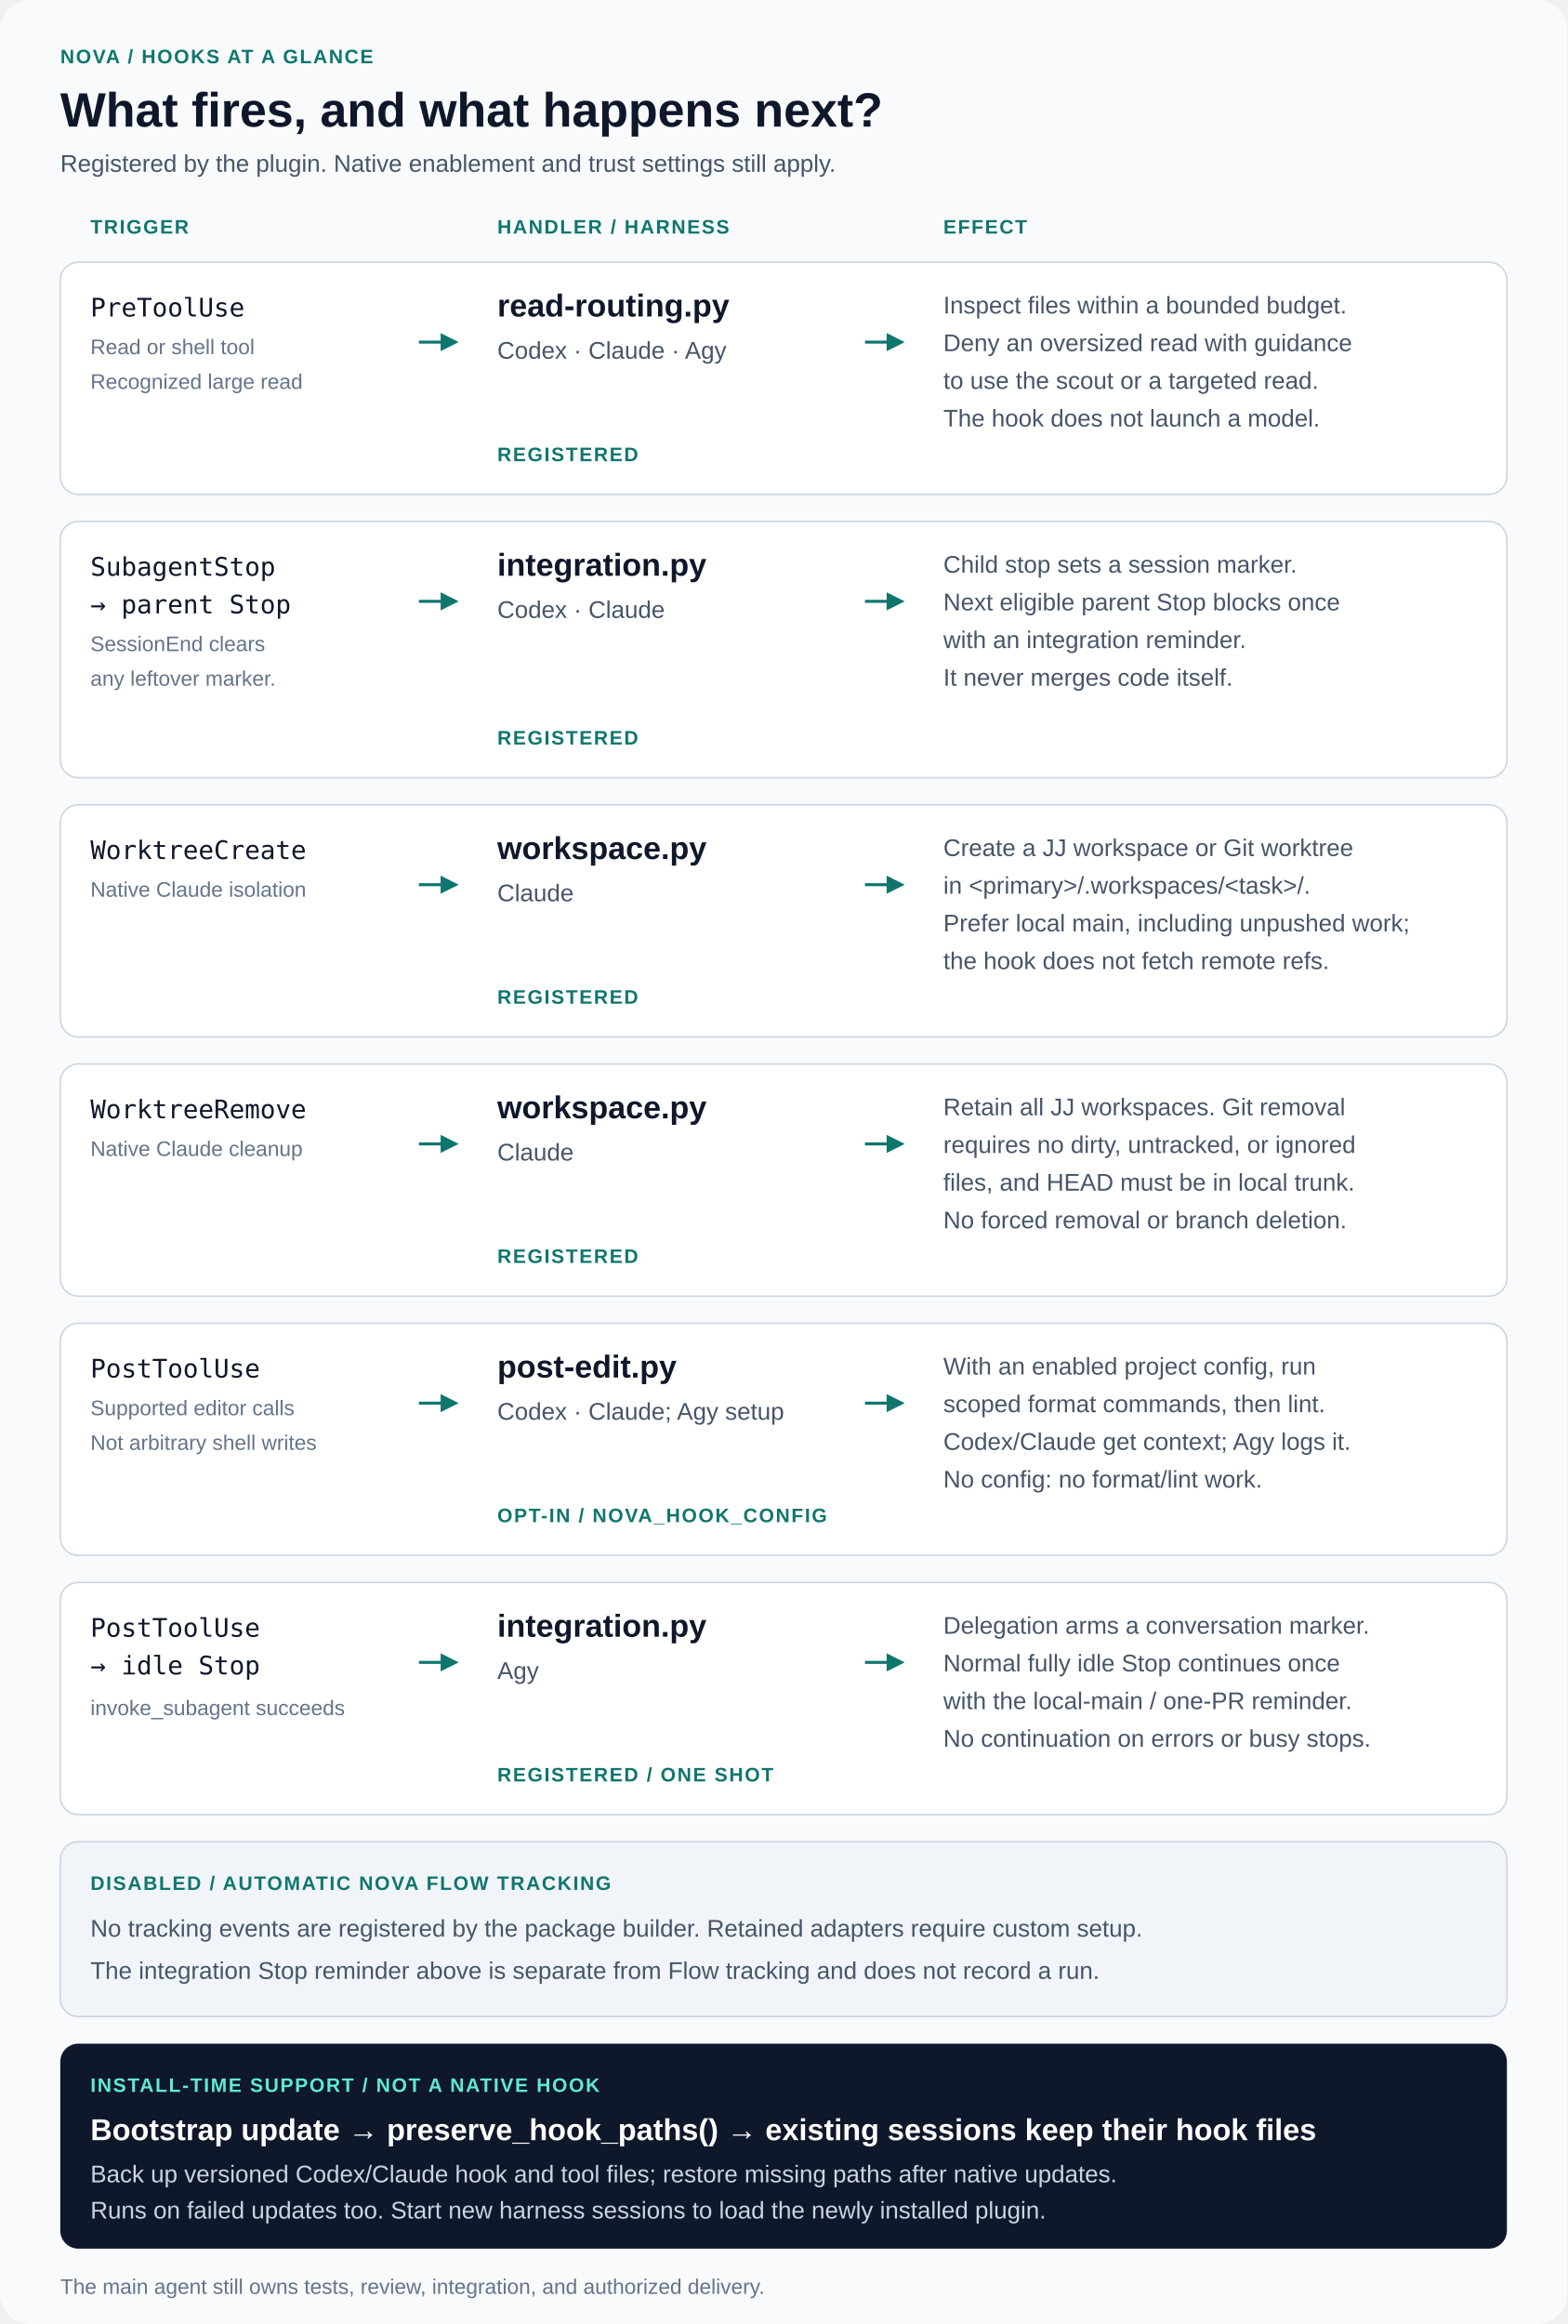
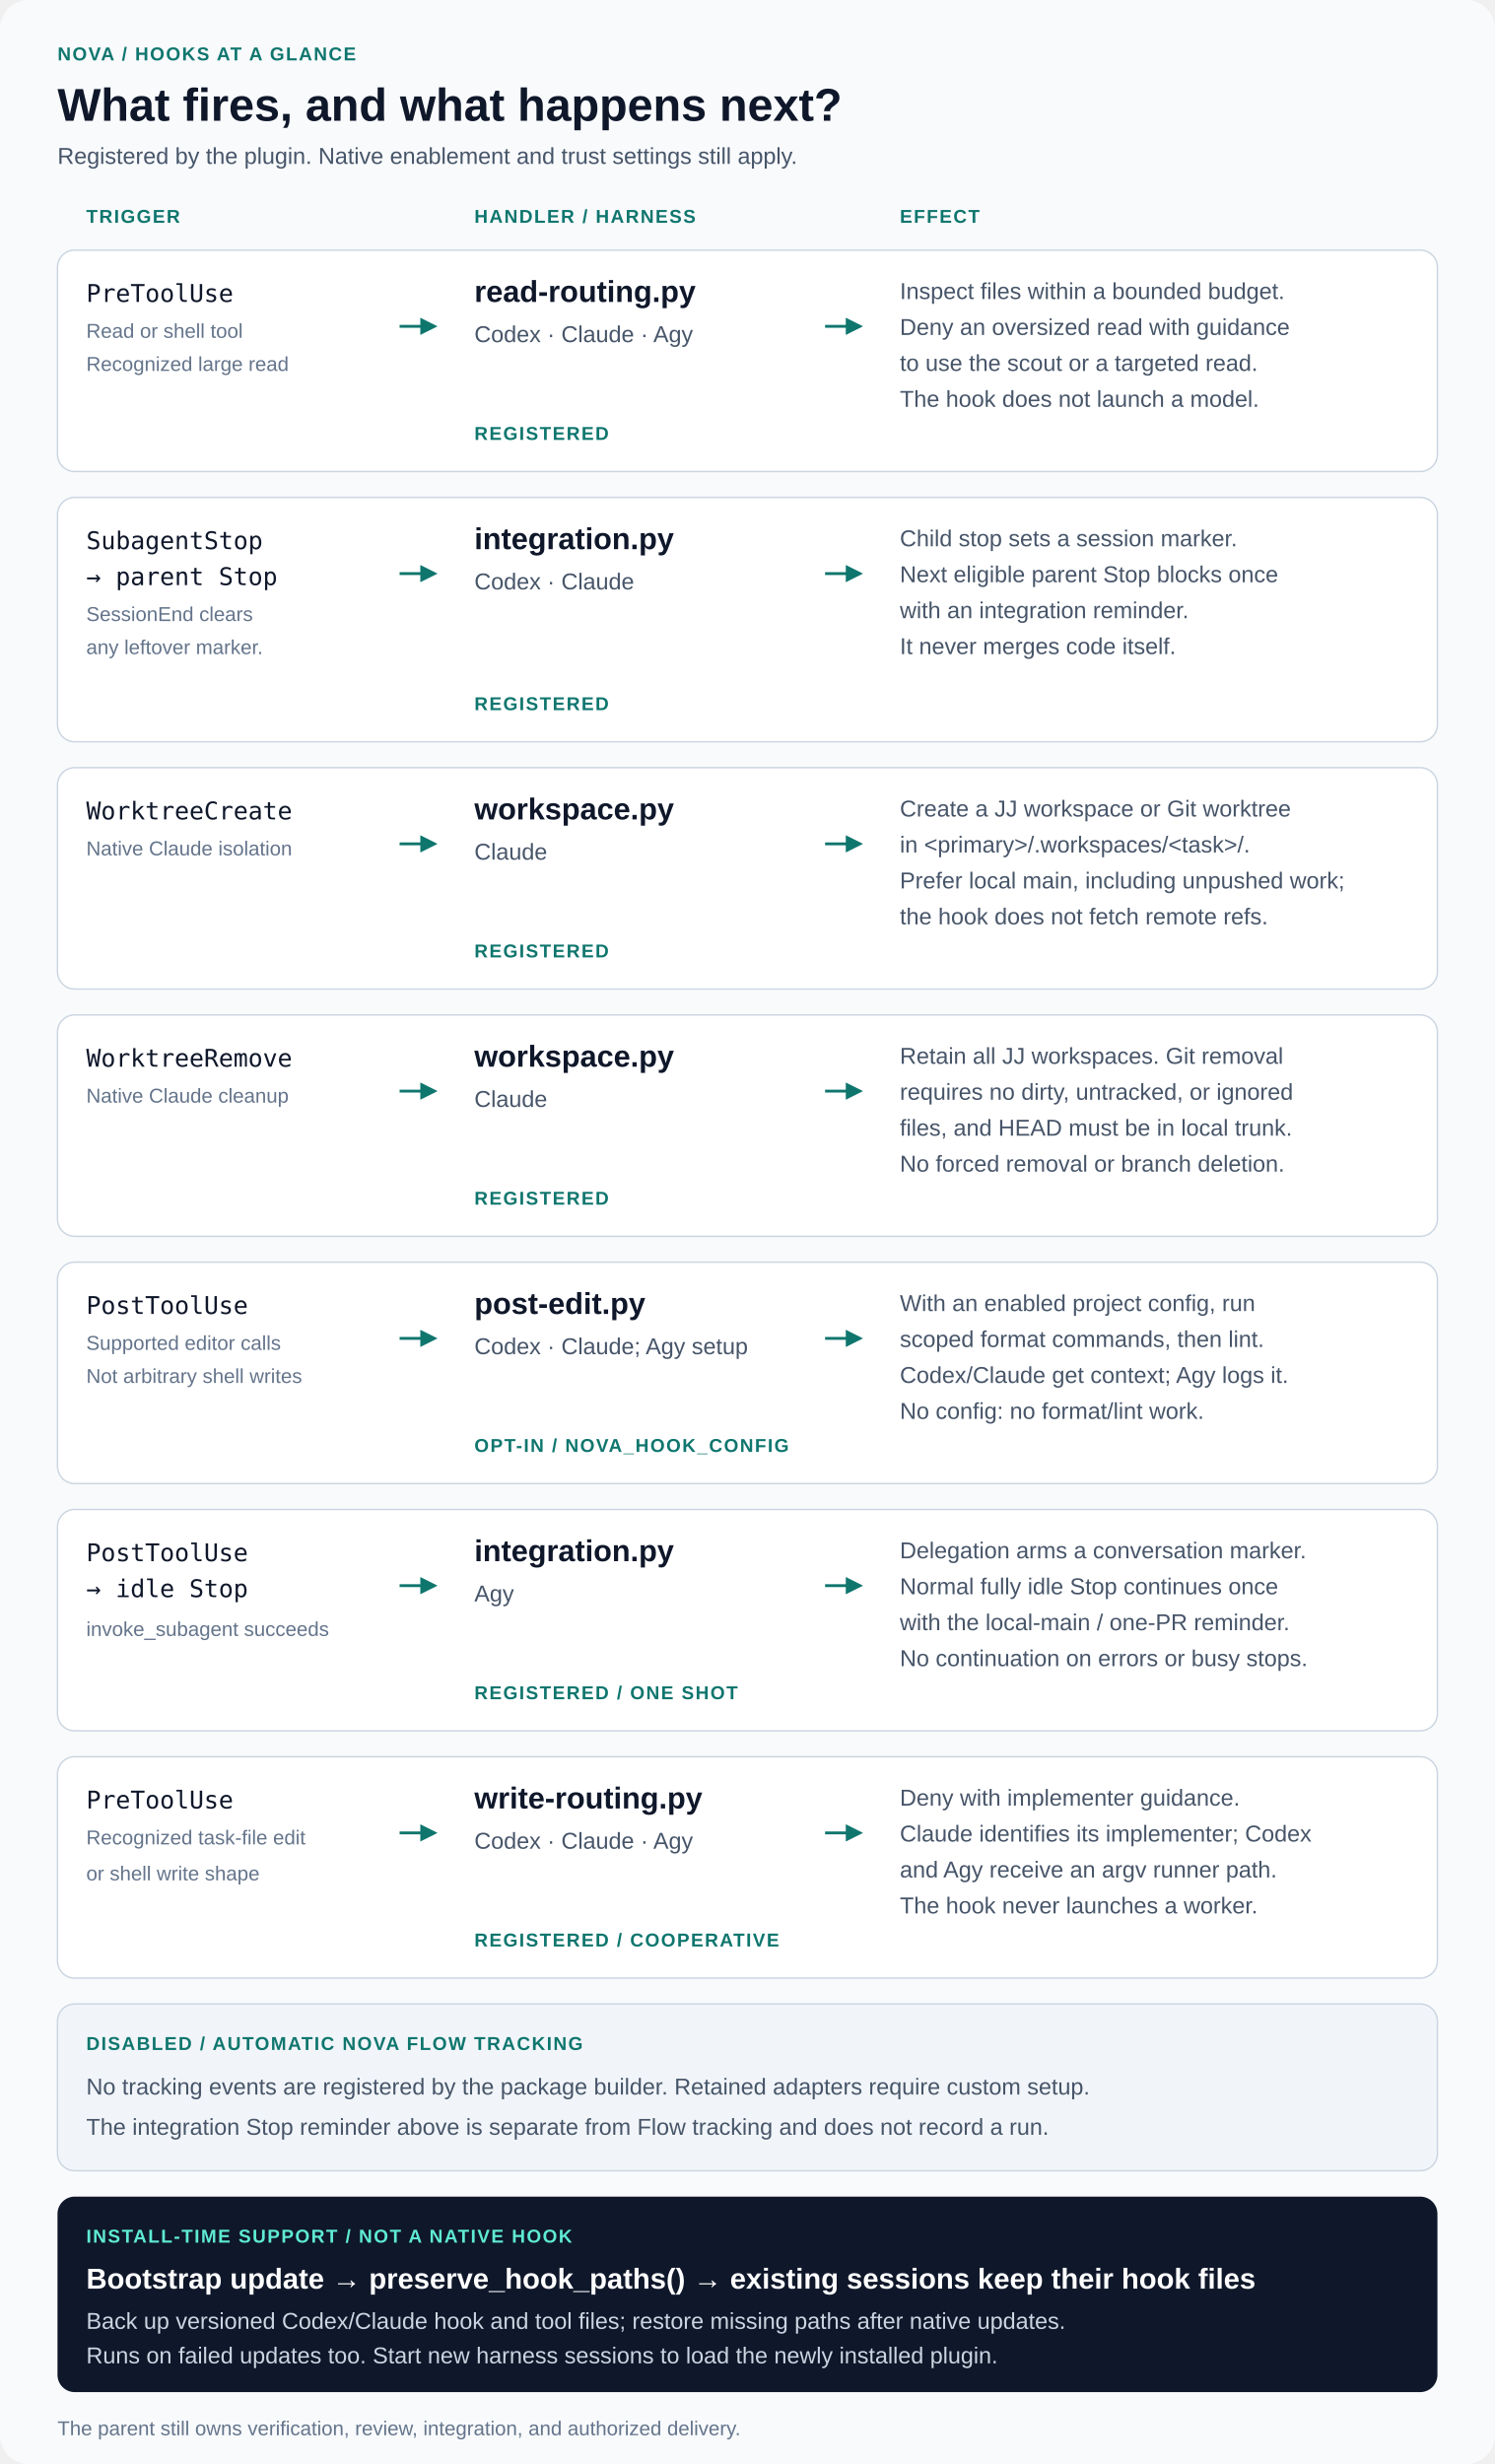
- <svg xmlns="http://www.w3.org/2000/svg" width="1040" height="1542" viewBox="0 0 1040 1542" role="img" aria-labelledby="title description">
+ <svg xmlns="http://www.w3.org/2000/svg" width="1040" height="1714" viewBox="0 0 1040 1714" role="img" aria-labelledby="title description">
  <defs>
    <marker id="arrow" viewBox="0 0 10 10" refX="8" refY="5" markerWidth="6" markerHeight="6" orient="auto">
      <path d="M0 0L10 5L0 10Z" fill="#0f766e" />
    </marker>
  </defs>
  <style>text{font-family:-apple-system,BlinkMacSystemFont,'Segoe UI',Arial,sans-serif}.label{font-size:13px;font-weight:700;letter-spacing:1px;fill:#0f766e}.title{font-size:21px;font-weight:650;fill:#0f172a}.body{font-size:16px;fill:#475569}.code{font-family:ui-monospace,Consolas,monospace;font-size:17px;fill:#0f172a}.small{font-size:14px;fill:#64748b}</style>
-   <rect width="1040" height="1542" rx="20" fill="#f8fafc" />
+   <rect width="1040" height="1714" rx="20" fill="#f8fafc" />
  <text x="40" y="42" class="label">NOVA / HOOKS AT A GLANCE</text>
  <text x="40" y="84" font-size="32" font-weight="700" fill="#0f172a">What fires, and what happens next?</text>
  <text x="40" y="114" class="body">Registered by the plugin. Native enablement and trust settings still apply.</text>
  <text x="60" y="155" class="label">TRIGGER</text>
  <text x="330" y="155" class="label">HANDLER / HARNESS</text>
  <text x="626" y="155" class="label">EFFECT</text>
  <rect x="40" y="174" width="960" height="154" rx="12" fill="#ffffff" stroke="#cbd5e1" />
  <path d="M278 227 h24" fill="none" stroke="#0f766e" stroke-width="2" marker-end="url(#arrow)" />
  <path d="M574 227 h24" fill="none" stroke="#0f766e" stroke-width="2" marker-end="url(#arrow)" />
  <text x="60" y="210" class="code">PreToolUse</text>
  <text x="60" y="235" class="small">Read or shell tool</text>
  <text x="60" y="258" class="small">Recognized large read</text>
  <text x="330" y="210" class="title">read-routing.py</text>
  <text x="330" y="238" class="body">Codex · Claude · Agy</text>
  <text x="330" y="306" class="label">REGISTERED</text>
  <text x="626" y="208" class="body">Inspect files within a bounded budget.</text>
  <text x="626" y="233" class="body">Deny an oversized read with guidance</text>
  <text x="626" y="258" class="body">to use the scout or a targeted read.</text>
  <text x="626" y="283" class="body">The hook does not launch a model.</text>
  <rect x="40" y="346" width="960" height="170" rx="12" fill="#ffffff" stroke="#cbd5e1" />
  <path d="M278 399 h24" fill="none" stroke="#0f766e" stroke-width="2" marker-end="url(#arrow)" />
  <path d="M574 399 h24" fill="none" stroke="#0f766e" stroke-width="2" marker-end="url(#arrow)" />
  <text x="60" y="382" class="code">SubagentStop</text>
  <text x="60" y="407" class="code">→ parent Stop</text>
  <text x="60" y="432" class="small">SessionEnd clears</text>
  <text x="60" y="455" class="small">any leftover marker.</text>
  <text x="330" y="382" class="title">integration.py</text>
  <text x="330" y="410" class="body">Codex · Claude</text>
  <text x="330" y="494" class="label">REGISTERED</text>
  <text x="626" y="380" class="body">Child stop sets a session marker.</text>
  <text x="626" y="405" class="body">Next eligible parent Stop blocks once</text>
  <text x="626" y="430" class="body">with an integration reminder.</text>
  <text x="626" y="455" class="body">It never merges code itself.</text>
  <rect x="40" y="534" width="960" height="154" rx="12" fill="#ffffff" stroke="#cbd5e1" />
  <path d="M278 587 h24" fill="none" stroke="#0f766e" stroke-width="2" marker-end="url(#arrow)" />
  <path d="M574 587 h24" fill="none" stroke="#0f766e" stroke-width="2" marker-end="url(#arrow)" />
  <text x="60" y="570" class="code">WorktreeCreate</text>
  <text x="60" y="595" class="small">Native Claude isolation</text>
  <text x="330" y="570" class="title">workspace.py</text>
  <text x="330" y="598" class="body">Claude</text>
  <text x="330" y="666" class="label">REGISTERED</text>
  <text x="626" y="568" class="body">Create a JJ workspace or Git worktree</text>
  <text x="626" y="593" class="body">in &lt;primary&gt;/.workspaces/&lt;task&gt;/.</text>
  <text x="626" y="618" class="body">Prefer local main, including unpushed work;</text>
  <text x="626" y="643" class="body">the hook does not fetch remote refs.</text>
  <rect x="40" y="706" width="960" height="154" rx="12" fill="#ffffff" stroke="#cbd5e1" />
  <path d="M278 759 h24" fill="none" stroke="#0f766e" stroke-width="2" marker-end="url(#arrow)" />
  <path d="M574 759 h24" fill="none" stroke="#0f766e" stroke-width="2" marker-end="url(#arrow)" />
  <text x="60" y="742" class="code">WorktreeRemove</text>
  <text x="60" y="767" class="small">Native Claude cleanup</text>
  <text x="330" y="742" class="title">workspace.py</text>
  <text x="330" y="770" class="body">Claude</text>
  <text x="330" y="838" class="label">REGISTERED</text>
  <text x="626" y="740" class="body">Retain all JJ workspaces. Git removal</text>
  <text x="626" y="765" class="body">requires no dirty, untracked, or ignored</text>
  <text x="626" y="790" class="body">files, and HEAD must be in local trunk.</text>
  <text x="626" y="815" class="body">No forced removal or branch deletion.</text>
  <rect x="40" y="878" width="960" height="154" rx="12" fill="#ffffff" stroke="#cbd5e1" />
  <path d="M278 931 h24" fill="none" stroke="#0f766e" stroke-width="2" marker-end="url(#arrow)" />
  <path d="M574 931 h24" fill="none" stroke="#0f766e" stroke-width="2" marker-end="url(#arrow)" />
  <text x="60" y="914" class="code">PostToolUse</text>
  <text x="60" y="939" class="small">Supported editor calls</text>
  <text x="60" y="962" class="small">Not arbitrary shell writes</text>
  <text x="330" y="914" class="title">post-edit.py</text>
  <text x="330" y="942" class="body">Codex · Claude; Agy setup</text>
  <text x="330" y="1010" class="label">OPT-IN / NOVA_HOOK_CONFIG</text>
  <text x="626" y="912" class="body">With an enabled project config, run</text>
  <text x="626" y="937" class="body">scoped format commands, then lint.</text>
  <text x="626" y="962" class="body">Codex/Claude get context; Agy logs it.</text>
  <text x="626" y="987" class="body">No config: no format/lint work.</text>
  <rect x="40" y="1050" width="960" height="154" rx="12" fill="#ffffff" stroke="#cbd5e1" />
  <text x="60" y="1086" class="code">PostToolUse</text>
  <text x="60" y="1111" class="code">→ idle Stop</text>
  <text x="60" y="1138" class="small">invoke_subagent succeeds</text>
  <path d="M278 1103 h24" fill="none" stroke="#0f766e" stroke-width="2" marker-end="url(#arrow)" />
  <text x="330" y="1086" class="title">integration.py</text>
  <text x="330" y="1114" class="body">Agy</text>
  <text x="330" y="1182" class="label">REGISTERED / ONE SHOT</text>
  <path d="M574 1103 h24" fill="none" stroke="#0f766e" stroke-width="2" marker-end="url(#arrow)" />
  <text x="626" y="1084" class="body">Delegation arms a conversation marker.</text>
  <text x="626" y="1109" class="body">Normal fully idle Stop continues once</text>
  <text x="626" y="1134" class="body">with the local-main / one-PR reminder.</text>
  <text x="626" y="1159" class="body">No continuation on errors or busy stops.</text>
-   <rect x="40" y="1222" width="960" height="116" rx="12" fill="#f1f5f9" stroke="#cbd5e1" />
-   <text x="60" y="1254" class="label">DISABLED / AUTOMATIC NOVA FLOW TRACKING</text>
-   <text x="60" y="1285" class="body">No tracking events are registered by the package builder. Retained adapters require custom setup.</text>
-   <text x="60" y="1313" class="body">The integration Stop reminder above is separate from Flow tracking and does not record a run.</text>
-   <rect x="40" y="1356" width="960" height="136" rx="12" fill="#0f172a" />
-   <text x="60" y="1388" font-size="13" font-weight="700" letter-spacing="1" fill="#5eead4">INSTALL-TIME SUPPORT / NOT A NATIVE HOOK</text>
-   <text x="60" y="1420" font-size="20" font-weight="650" fill="#ffffff">Bootstrap update → preserve_hook_paths() → existing sessions keep their hook files</text>
-   <text x="60" y="1448" font-size="16" fill="#cbd5e1">Back up versioned Codex/Claude hook and tool files; restore missing paths after native updates.</text>
-   <text x="60" y="1472" font-size="16" fill="#cbd5e1">Runs on failed updates too. Start new harness sessions to load the newly installed plugin.</text>
-   <text x="40" y="1522" class="small">The main agent still owns tests, review, integration, and authorized delivery.</text>
+   <rect x="40" y="1222" width="960" height="154" rx="12" fill="#ffffff" stroke="#cbd5e1" />
+   <path d="M278 1275 h24" fill="none" stroke="#0f766e" stroke-width="2" marker-end="url(#arrow)" />
+   <path d="M574 1275 h24" fill="none" stroke="#0f766e" stroke-width="2" marker-end="url(#arrow)" />
+   <text x="60" y="1258" class="code">PreToolUse</text>
+   <text x="60" y="1283" class="small">Recognized task-file edit</text>
+   <text x="60" y="1308" class="small">or shell write shape</text>
+   <text x="330" y="1258" class="title">write-routing.py</text>
+   <text x="330" y="1286" class="body">Codex · Claude · Agy</text>
+   <text x="330" y="1354" class="label">REGISTERED / COOPERATIVE</text>
+   <text x="626" y="1256" class="body">Deny with implementer guidance.</text>
+   <text x="626" y="1281" class="body">Claude identifies its implementer; Codex</text>
+   <text x="626" y="1306" class="body">and Agy receive an argv runner path.</text>
+   <text x="626" y="1331" class="body">The hook never launches a worker.</text>
+   <rect x="40" y="1394" width="960" height="116" rx="12" fill="#f1f5f9" stroke="#cbd5e1" />
+   <text x="60" y="1426" class="label">DISABLED / AUTOMATIC NOVA FLOW TRACKING</text>
+   <text x="60" y="1457" class="body">No tracking events are registered by the package builder. Retained adapters require custom setup.</text>
+   <text x="60" y="1485" class="body">The integration Stop reminder above is separate from Flow tracking and does not record a run.</text>
+   <rect x="40" y="1528" width="960" height="136" rx="12" fill="#0f172a" />
+   <text x="60" y="1560" font-size="13" font-weight="700" letter-spacing="1" fill="#5eead4">INSTALL-TIME SUPPORT / NOT A NATIVE HOOK</text>
+   <text x="60" y="1592" font-size="20" font-weight="650" fill="#ffffff">Bootstrap update → preserve_hook_paths() → existing sessions keep their hook files</text>
+   <text x="60" y="1620" font-size="16" fill="#cbd5e1">Back up versioned Codex/Claude hook and tool files; restore missing paths after native updates.</text>
+   <text x="60" y="1644" font-size="16" fill="#cbd5e1">Runs on failed updates too. Start new harness sessions to load the newly installed plugin.</text>
+   <text x="40" y="1694" class="small">The parent still owns verification, review, integration, and authorized delivery.</text>
</svg>
